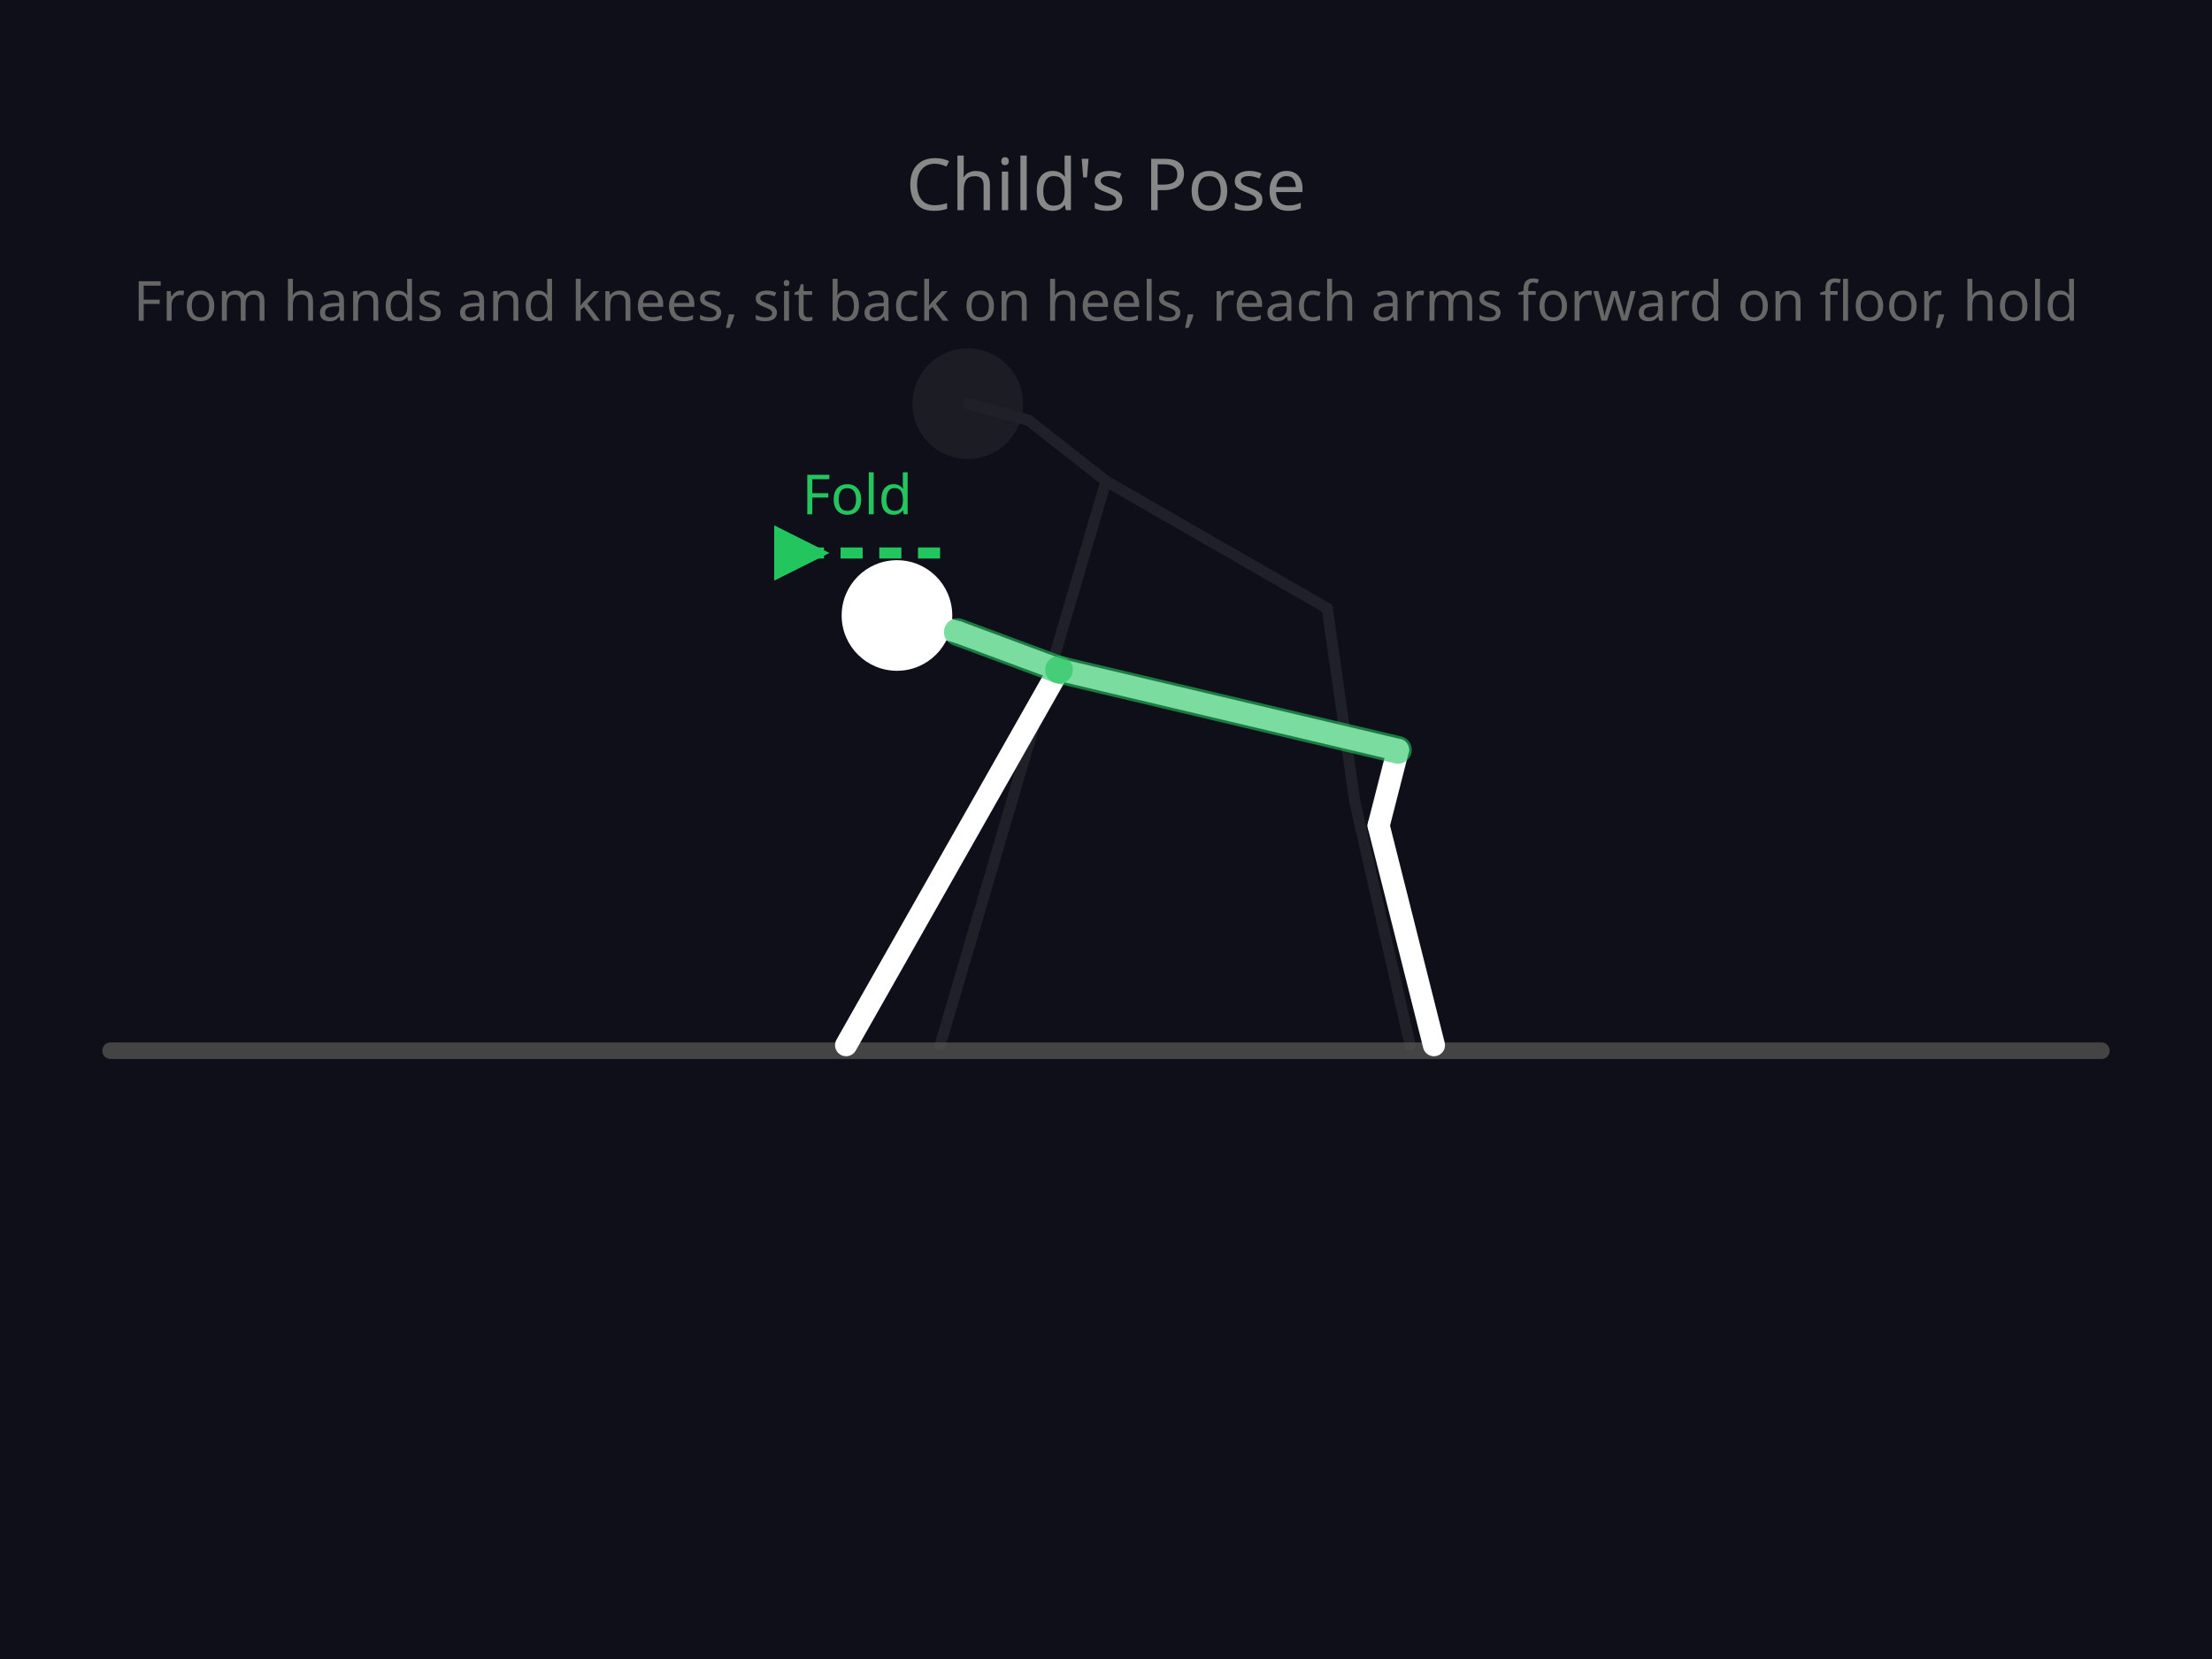
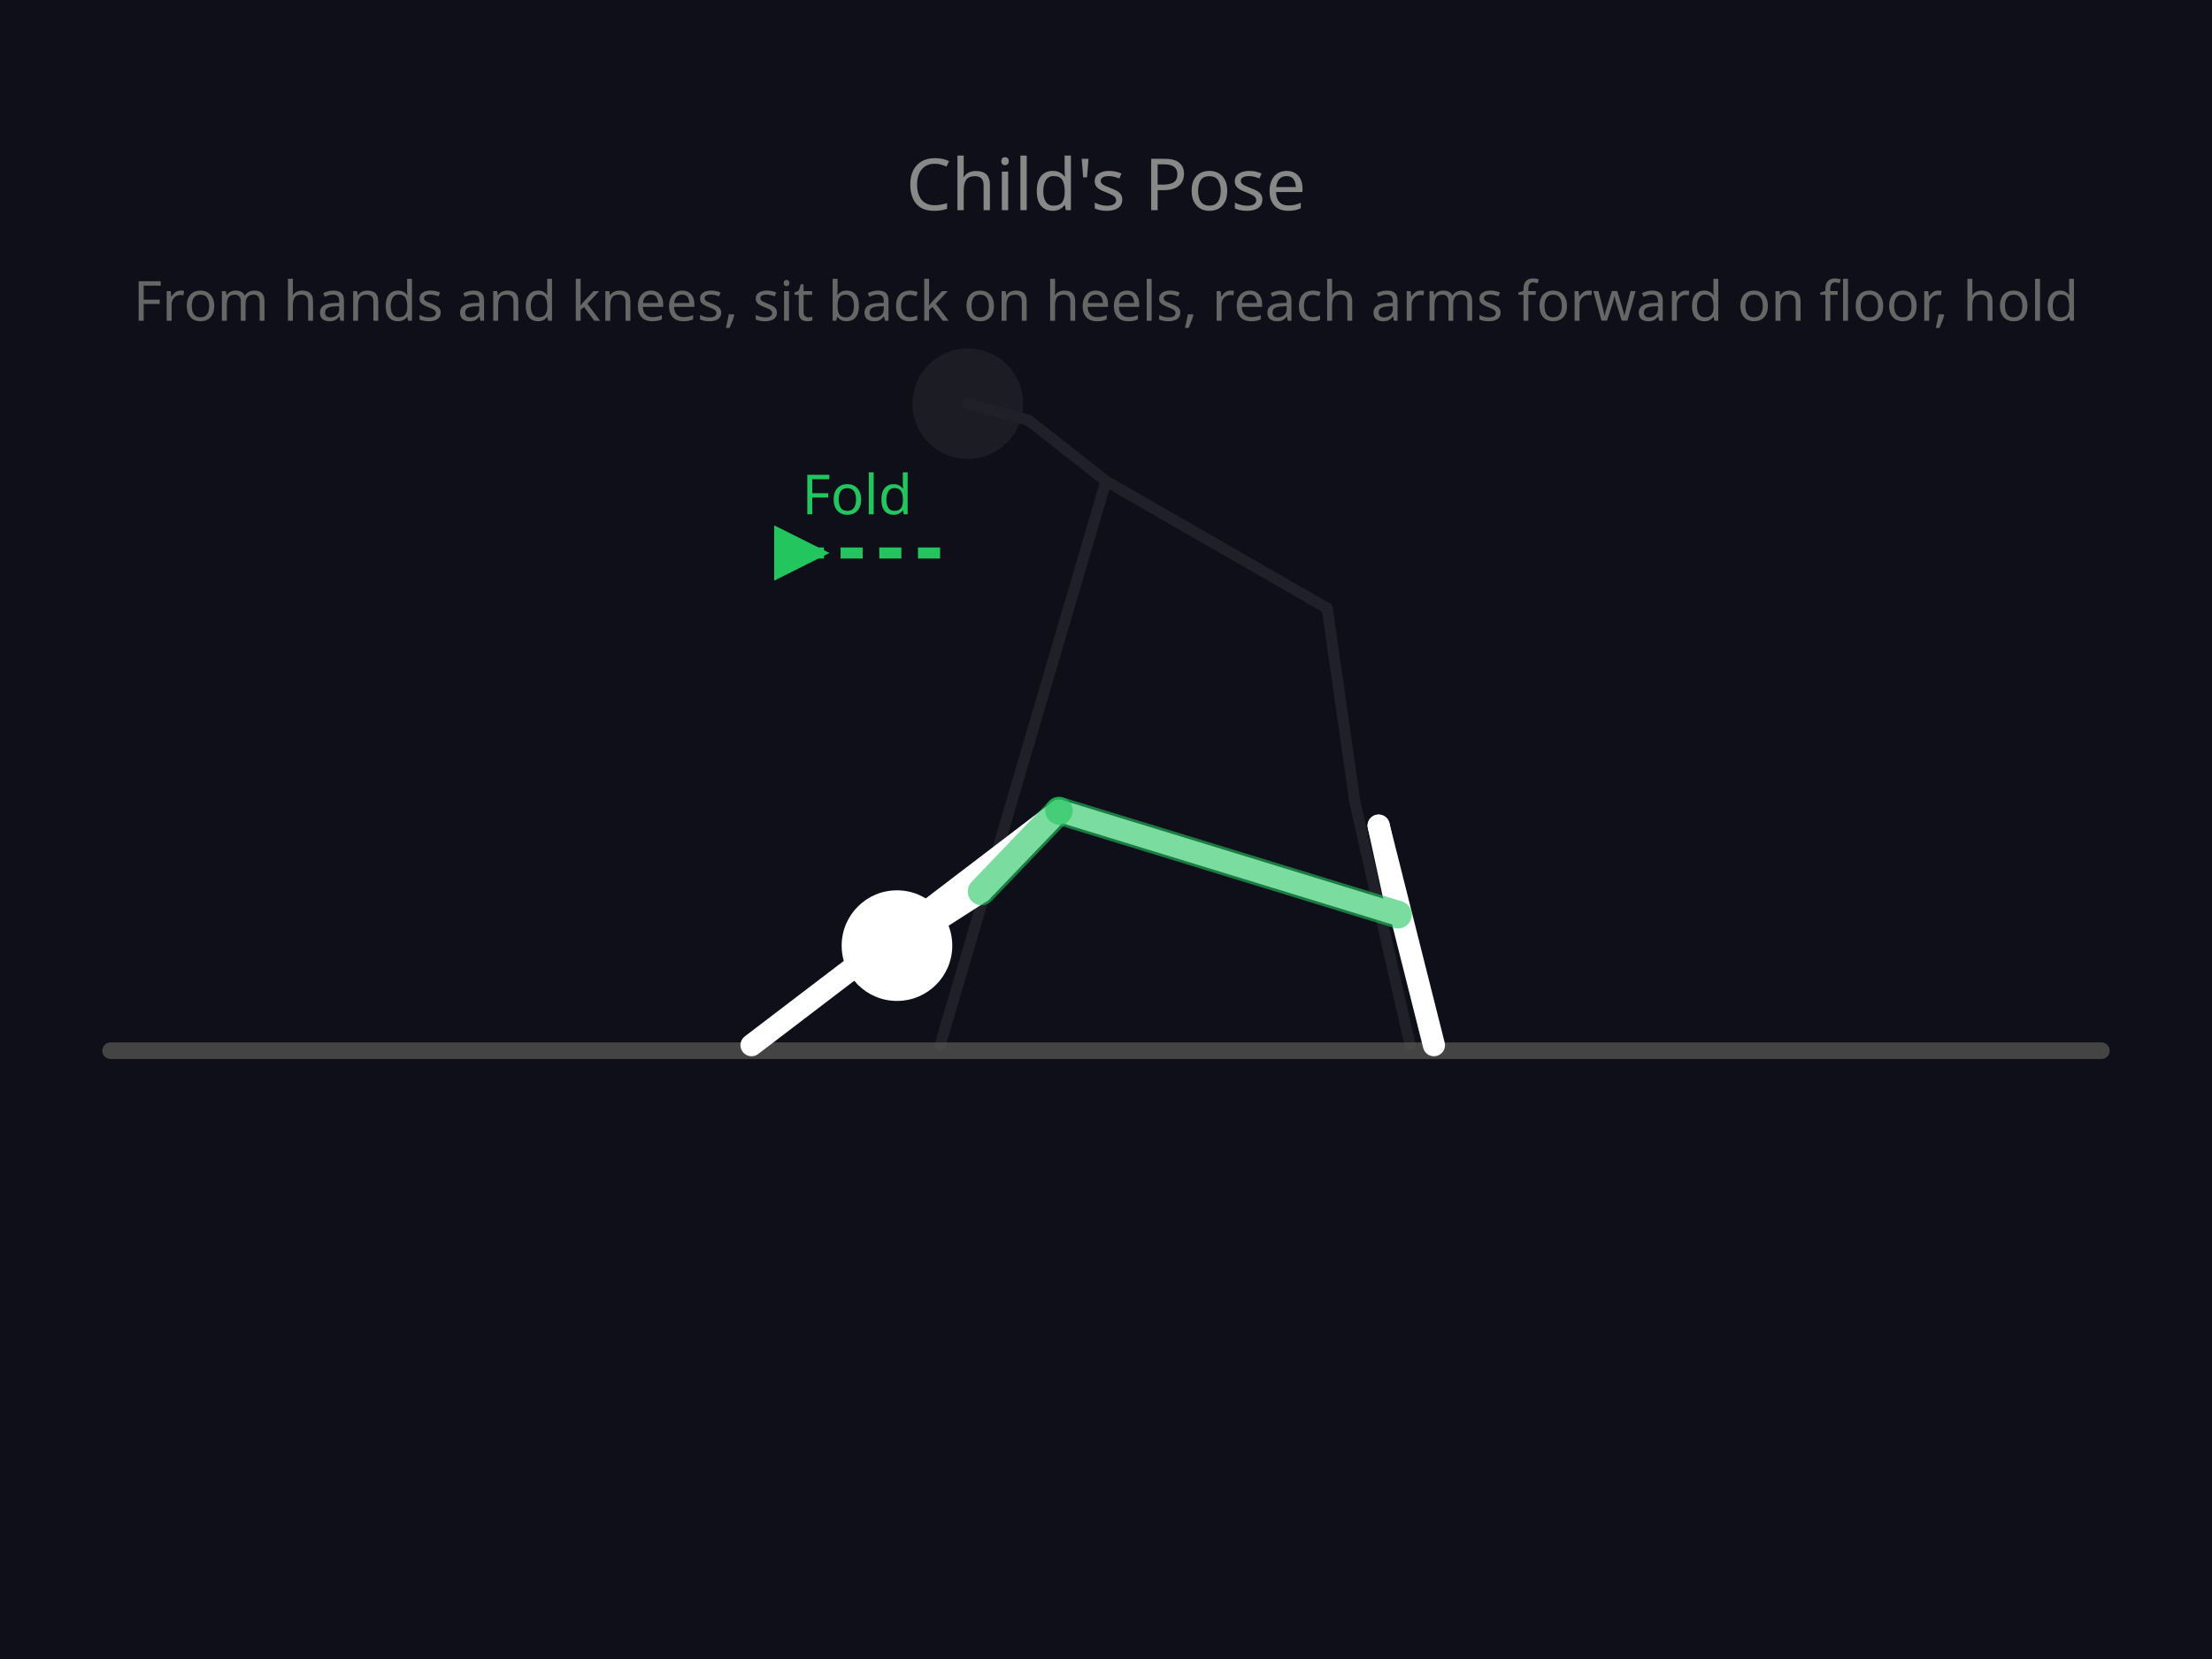
<svg xmlns="http://www.w3.org/2000/svg" viewBox="0 0 400 300">
  <rect width="400" height="300" fill="#0f0f1a" />
  <line x1="20" y1="190" x2="380" y2="190" stroke="#444" stroke-width="3" stroke-linecap="round" />
  <text x="200" y="38" fill="#888" font-size="13" font-family="sans-serif" text-anchor="middle">Child's Pose</text>
  <text x="200" y="58" fill="#666" font-size="10" font-family="sans-serif" text-anchor="middle">From hands and knees, sit back on heels, reach arms forward on floor, hold</text>
  <g stroke="#555" stroke-width="2" fill="none" stroke-linecap="round" stroke-linejoin="round" opacity="0.25">
    <circle cx="175" cy="73" r="10" fill="#444" stroke="none" />
    <line x1="175" y1="73" x2="186" y2="76" />
    <line x1="186" y1="76" x2="200" y2="87" />
    <line x1="200" y1="87" x2="240" y2="110" />
    <line x1="200" y1="87" x2="170" y2="189" />
    <line x1="240" y1="110" x2="245" y2="145" />
    <line x1="245" y1="145" x2="255" y2="189" />
  </g>
  <g stroke="#FFF" stroke-width="4" fill="none" stroke-linecap="round" stroke-linejoin="round">
-     <circle cx="162.2" cy="111.3" r="10" fill="#FFF" stroke="none" />
-     <line x1="162.2" y1="111.3" x2="173.2" y2="114.3" />
-     <line x1="173.2" y1="114.3" x2="191.5" y2="121.1" />
-     <line x1="191.5" y1="121.1" x2="252.8" y2="135.6" />
-     <line x1="191.5" y1="121.1" x2="153" y2="189" />
-     <line x1="252.8" y1="135.6" x2="249.3" y2="149.3" />
+     <circle cx="162.2" cy="171" r="10" fill="#FFF" stroke="none" />
+     <line x1="162.2" y1="171" x2="177.5" y2="161.2" />
+     <line x1="177.5" y1="161.2" x2="191.5" y2="146.6" />
+     <line x1="191.5" y1="146.6" x2="252.8" y2="165.4" />
+     <line x1="191.5" y1="146.6" x2="135.9" y2="189" />
+     <line x1="252.8" y1="165.4" x2="249.3" y2="149.3" />
    <line x1="249.3" y1="149.3" x2="259.3" y2="189" />
-     <line x1="173.2" y1="114.3" x2="191.5" y2="121.1" stroke="#22C55E" stroke-width="5" opacity="0.6" />
-     <line x1="191.5" y1="121.1" x2="252.8" y2="135.6" stroke="#22C55E" stroke-width="5" opacity="0.6" />
+     <line x1="177.5" y1="161.2" x2="191.5" y2="146.6" stroke="#22C55E" stroke-width="5" opacity="0.6" />
+     <line x1="191.5" y1="146.6" x2="252.8" y2="165.4" stroke="#22C55E" stroke-width="5" opacity="0.6" />
  </g>
  <line x1="170" y1="100" x2="140" y2="100" stroke="#22C55E" stroke-width="2" stroke-dasharray="4,3" />
  <polygon points="140,95 150,100 140,105" fill="#22C55E" />
  <text x="155" y="93" fill="#22C55E" font-size="10" text-anchor="middle" font-family="sans-serif">Fold</text>
</svg>
